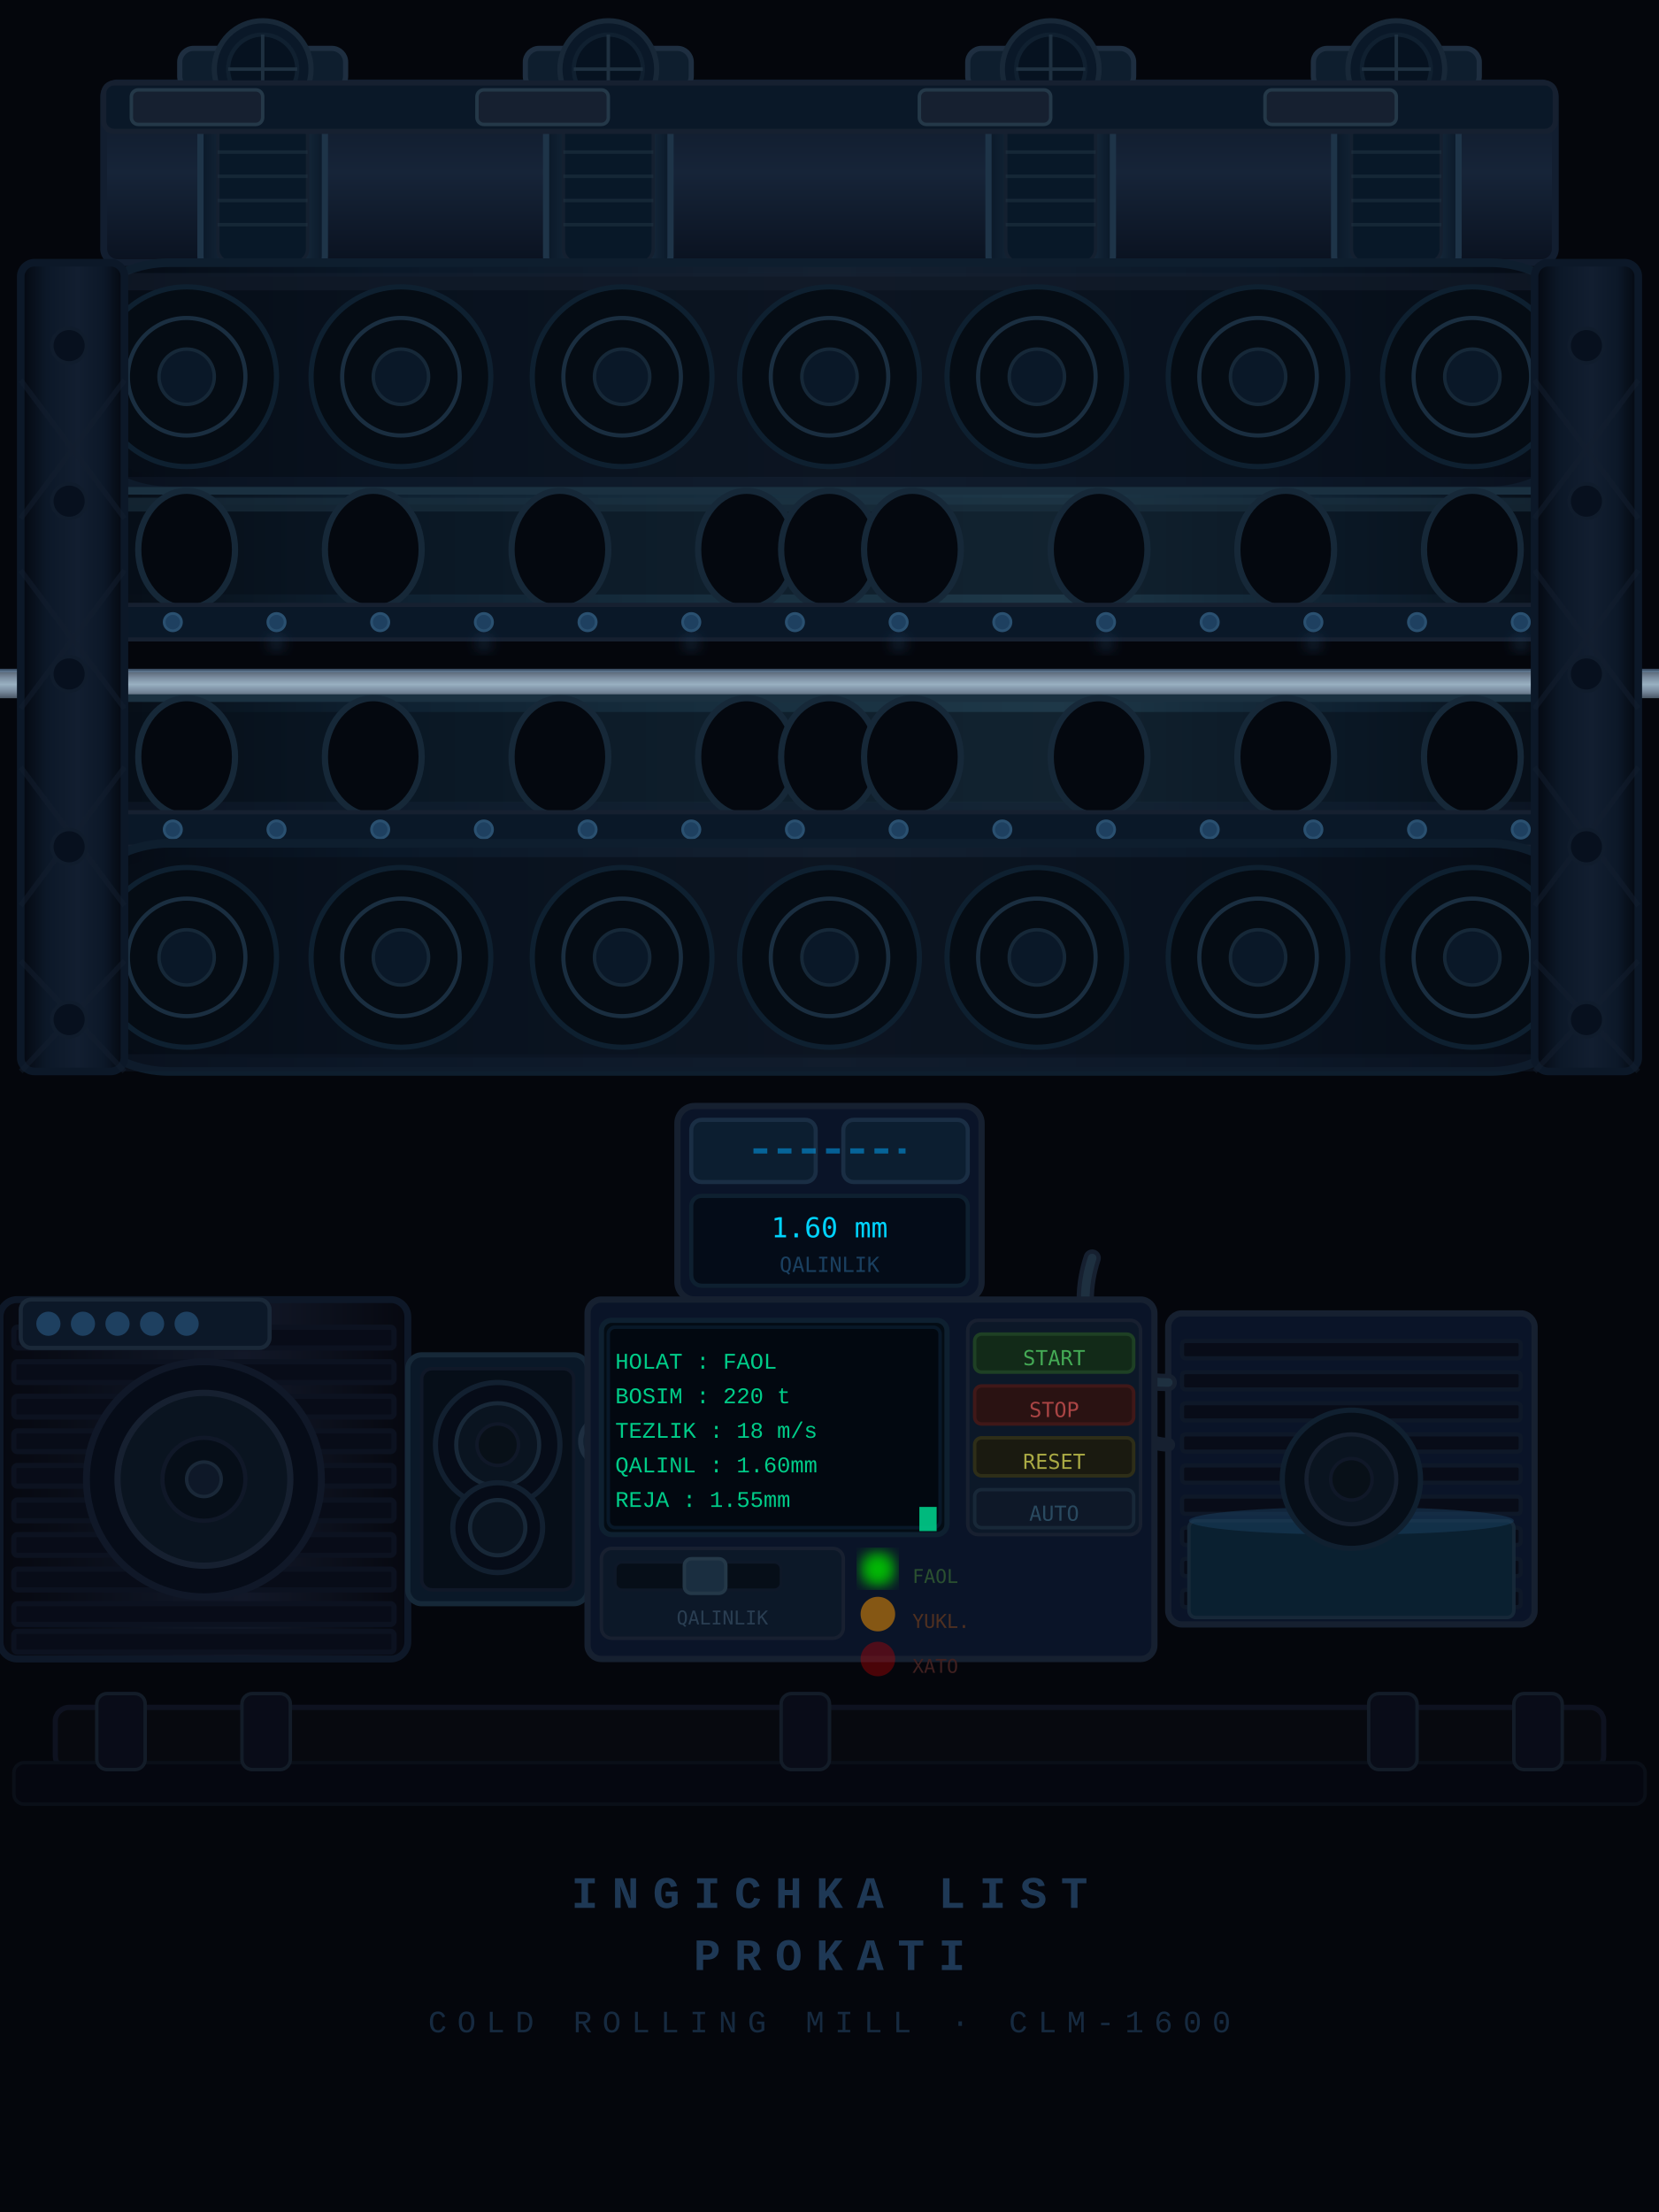
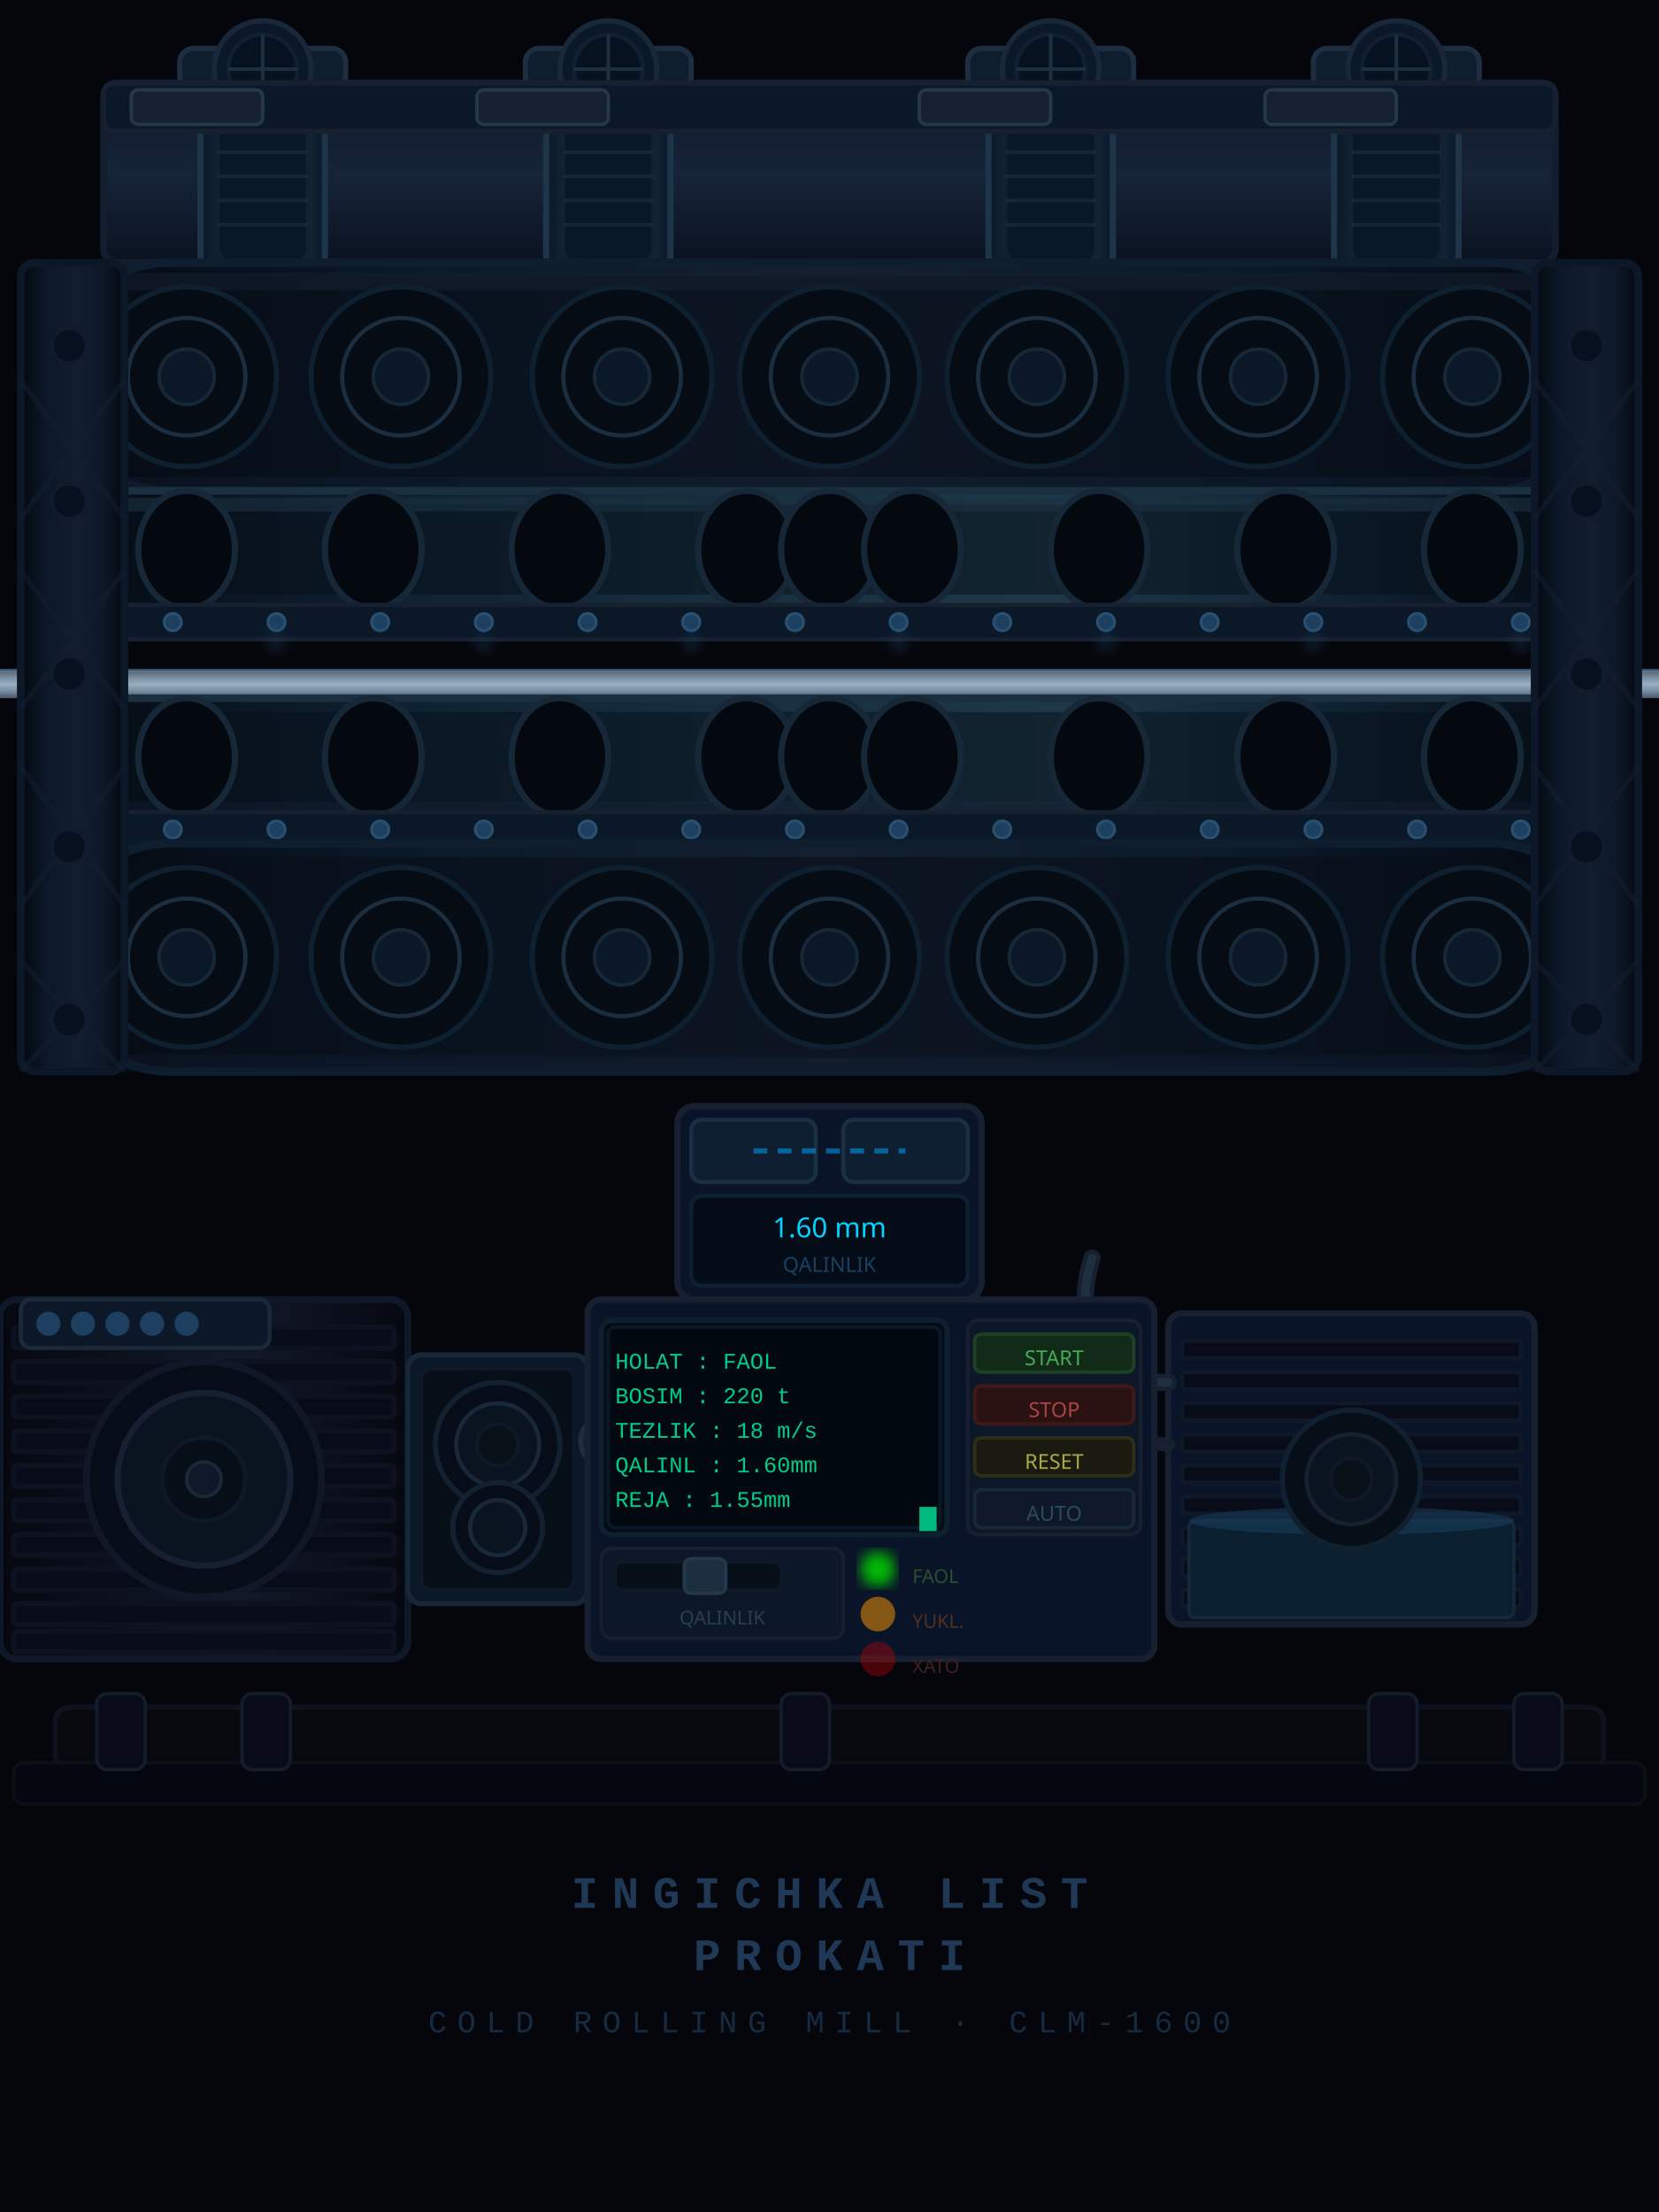
<svg xmlns="http://www.w3.org/2000/svg" viewBox="0 0 480 640">
  <defs>
    <linearGradient id="cl_frame" x1="0%" y1="0%" x2="100%" y2="0%">
      <stop offset="0%" stop-color="#040810" />
      <stop offset="25%" stop-color="#0c1828" />
      <stop offset="55%" stop-color="#121e30" />
      <stop offset="80%" stop-color="#0c1828" />
      <stop offset="100%" stop-color="#040810" />
    </linearGradient>
    <linearGradient id="cl_rolik_work" x1="0%" y1="0%" x2="100%" y2="0%">
      <stop offset="0%" stop-color="#050a12" />
      <stop offset="20%" stop-color="#0e2030" />
      <stop offset="45%" stop-color="#183040" />
      <stop offset="65%" stop-color="#1e3848" />
      <stop offset="85%" stop-color="#0e2030" />
      <stop offset="100%" stop-color="#050a12" />
    </linearGradient>
    <linearGradient id="cl_rolik_back" x1="0%" y1="0%" x2="100%" y2="0%">
      <stop offset="0%" stop-color="#040810" />
      <stop offset="22%" stop-color="#0a1828" />
      <stop offset="50%" stop-color="#142030" />
      <stop offset="78%" stop-color="#0a1828" />
      <stop offset="100%" stop-color="#040810" />
    </linearGradient>
    <linearGradient id="cl_band" x1="0%" y1="0%" x2="0%" y2="100%">
      <stop offset="0%" stop-color="#3a4858" />
      <stop offset="25%" stop-color="#5a7088" />
      <stop offset="50%" stop-color="#7090a8" />
      <stop offset="75%" stop-color="#5a7088" />
      <stop offset="100%" stop-color="#3a4858" />
    </linearGradient>
    <linearGradient id="cl_band_shine" x1="0%" y1="0%" x2="0%" y2="100%">
      <stop offset="0%" stop-color="#ffffff" stop-opacity="0.12" />
      <stop offset="50%" stop-color="#ffffff" stop-opacity="0.28" />
      <stop offset="100%" stop-color="#ffffff" stop-opacity="0.08" />
    </linearGradient>
    <linearGradient id="cl_press" x1="0%" y1="0%" x2="0%" y2="100%">
      <stop offset="0%" stop-color="#0e1828" />
      <stop offset="50%" stop-color="#162438" />
      <stop offset="100%" stop-color="#0a1220" />
    </linearGradient>
    <linearGradient id="cl_motor" x1="0%" y1="0%" x2="100%" y2="0%">
      <stop offset="0%" stop-color="#060810" />
      <stop offset="40%" stop-color="#0e1422" />
      <stop offset="60%" stop-color="#121828" />
      <stop offset="100%" stop-color="#060810" />
    </linearGradient>
    <linearGradient id="cl_screw" x1="0%" y1="0%" x2="100%" y2="0%">
      <stop offset="0%" stop-color="#0a1828" />
      <stop offset="40%" stop-color="#1e3448" />
      <stop offset="60%" stop-color="#243e54" />
      <stop offset="100%" stop-color="#0a1828" />
    </linearGradient>
    <radialGradient id="cl_oil_drop" cx="50%" cy="30%" r="60%">
      <stop offset="0%" stop-color="#aacc00" stop-opacity="0.5" />
      <stop offset="100%" stop-color="#448800" stop-opacity="0" />
    </radialGradient>
    <filter id="cl_glow3">
      <feGaussianBlur stdDeviation="3" result="b" />
      <feMerge>
        <feMergeNode in="b" />
        <feMergeNode in="SourceGraphic" />
      </feMerge>
    </filter>
    <filter id="cl_glow6">
      <feGaussianBlur stdDeviation="6" result="b" />
      <feMerge>
        <feMergeNode in="b" />
        <feMergeNode in="SourceGraphic" />
      </feMerge>
    </filter>
    <filter id="cl_blur2">
      <feGaussianBlur stdDeviation="2" />
    </filter>
    <filter id="cl_blur4">
      <feGaussianBlur stdDeviation="4" />
    </filter>
  </defs>
  <rect width="480" height="640" fill="#04060c" />
  <rect x="30" y="24" width="420" height="52" rx="4" fill="url(#cl_press)" stroke="#121e30" stroke-width="2" />
  <g>
    <rect x="58" y="18" width="36" height="62" rx="6" fill="url(#cl_screw)" stroke="#1e3448" stroke-width="1.8" />
    <rect x="63" y="22" width="26" height="54" rx="4" fill="#081828" stroke="#142030" stroke-width="1" />
    <g stroke="#1e3040" stroke-width="1" opacity="0.6">
      <line x1="63" y1="30" x2="89" y2="30" />
      <line x1="63" y1="37" x2="89" y2="37" />
      <line x1="63" y1="44" x2="89" y2="44" />
      <line x1="63" y1="51" x2="89" y2="51" />
      <line x1="63" y1="58" x2="89" y2="58" />
      <line x1="63" y1="65" x2="89" y2="65" />
    </g>
    <rect x="52" y="14" width="48" height="12" rx="4" fill="#0e1e2e" stroke="#1e2e40" stroke-width="1.5" />
    <circle cx="76" cy="20" r="14" fill="#0a1828" stroke="#182838" stroke-width="1.5" />
    <circle cx="76" cy="20" r="10" fill="#061220" stroke="#102030" stroke-width="1.2">
      <animateTransform attributeName="transform" type="rotate" from="0 76 20" to="360 76 20" dur="4s" repeatCount="indefinite" />
    </circle>
    <g stroke="#1e3040" stroke-width="1" fill="none">
      <line x1="76" y1="10" x2="76" y2="30" />
      <line x1="66" y1="20" x2="86" y2="20" />
    </g>
  </g>
  <g>
    <rect x="158" y="18" width="36" height="62" rx="6" fill="url(#cl_screw)" stroke="#1e3448" stroke-width="1.8" />
    <rect x="163" y="22" width="26" height="54" rx="4" fill="#081828" stroke="#142030" stroke-width="1" />
    <g stroke="#1e3040" stroke-width="1" opacity="0.6">
      <line x1="163" y1="30" x2="189" y2="30" />
      <line x1="163" y1="37" x2="189" y2="37" />
      <line x1="163" y1="44" x2="189" y2="44" />
      <line x1="163" y1="51" x2="189" y2="51" />
      <line x1="163" y1="58" x2="189" y2="58" />
      <line x1="163" y1="65" x2="189" y2="65" />
    </g>
    <rect x="152" y="14" width="48" height="12" rx="4" fill="#0e1e2e" stroke="#1e2e40" stroke-width="1.5" />
    <circle cx="176" cy="20" r="14" fill="#0a1828" stroke="#182838" stroke-width="1.5" />
    <circle cx="176" cy="20" r="10" fill="#061220" stroke="#102030" stroke-width="1.2">
      <animateTransform attributeName="transform" type="rotate" from="0 176 20" to="360 176 20" dur="4s" repeatCount="indefinite" />
    </circle>
    <g stroke="#1e3040" stroke-width="1" fill="none">
      <line x1="176" y1="10" x2="176" y2="30" />
      <line x1="166" y1="20" x2="186" y2="20" />
    </g>
  </g>
  <g>
    <rect x="286" y="18" width="36" height="62" rx="6" fill="url(#cl_screw)" stroke="#1e3448" stroke-width="1.8" />
    <rect x="291" y="22" width="26" height="54" rx="4" fill="#081828" stroke="#142030" stroke-width="1" />
    <g stroke="#1e3040" stroke-width="1" opacity="0.6">
      <line x1="291" y1="30" x2="317" y2="30" />
      <line x1="291" y1="37" x2="317" y2="37" />
      <line x1="291" y1="44" x2="317" y2="44" />
      <line x1="291" y1="51" x2="317" y2="51" />
      <line x1="291" y1="58" x2="317" y2="58" />
      <line x1="291" y1="65" x2="317" y2="65" />
    </g>
    <rect x="280" y="14" width="48" height="12" rx="4" fill="#0e1e2e" stroke="#1e2e40" stroke-width="1.5" />
    <circle cx="304" cy="20" r="14" fill="#0a1828" stroke="#182838" stroke-width="1.5" />
    <circle cx="304" cy="20" r="10" fill="#061220" stroke="#102030" stroke-width="1.2">
      <animateTransform attributeName="transform" type="rotate" from="0 304 20" to="360 304 20" dur="4s" repeatCount="indefinite" />
    </circle>
    <g stroke="#1e3040" stroke-width="1" fill="none">
      <line x1="304" y1="10" x2="304" y2="30" />
      <line x1="294" y1="20" x2="314" y2="20" />
    </g>
  </g>
  <g>
    <rect x="386" y="18" width="36" height="62" rx="6" fill="url(#cl_screw)" stroke="#1e3448" stroke-width="1.8" />
    <rect x="391" y="22" width="26" height="54" rx="4" fill="#081828" stroke="#142030" stroke-width="1" />
    <g stroke="#1e3040" stroke-width="1" opacity="0.6">
      <line x1="391" y1="30" x2="417" y2="30" />
      <line x1="391" y1="37" x2="417" y2="37" />
      <line x1="391" y1="44" x2="417" y2="44" />
      <line x1="391" y1="51" x2="417" y2="51" />
      <line x1="391" y1="58" x2="417" y2="58" />
      <line x1="391" y1="65" x2="417" y2="65" />
    </g>
    <rect x="380" y="14" width="48" height="12" rx="4" fill="#0e1e2e" stroke="#1e2e40" stroke-width="1.5" />
    <circle cx="404" cy="20" r="14" fill="#0a1828" stroke="#182838" stroke-width="1.5" />
    <circle cx="404" cy="20" r="10" fill="#061220" stroke="#102030" stroke-width="1.2">
      <animateTransform attributeName="transform" type="rotate" from="0 404 20" to="360 404 20" dur="4s" repeatCount="indefinite" />
    </circle>
    <g stroke="#1e3040" stroke-width="1" fill="none">
      <line x1="404" y1="10" x2="404" y2="30" />
      <line x1="394" y1="20" x2="414" y2="20" />
    </g>
  </g>
  <rect x="30" y="24" width="420" height="14" rx="3" fill="#0a1828" stroke="#162030" stroke-width="1.5" />
  <g fill="#162030" stroke="#243848" stroke-width="1">
    <rect x="38" y="26" width="38" height="10" rx="2" />
    <rect x="138" y="26" width="38" height="10" rx="2" />
    <rect x="266" y="26" width="38" height="10" rx="2" />
    <rect x="366" y="26" width="38" height="10" rx="2" />
  </g>
  <rect x="16" y="76" width="448" height="66" rx="33" fill="url(#cl_rolik_back)" stroke="#0e1e2e" stroke-width="2.5" />
  <rect x="20" y="80" width="440" height="58" rx="29" fill="#060e18" opacity="0.6" />
  <rect x="16" y="79" width="448" height="5" rx="2" fill="#152030" opacity="0.5" />
  <rect x="16" y="138" width="448" height="4" rx="2" fill="#0e1828" opacity="0.5" />
  <g fill="#050c14" stroke="#0e2030" stroke-width="1.5">
    <circle cx="54" cy="109" r="26" />
    <circle cx="116" cy="109" r="26" />
    <circle cx="180" cy="109" r="26" />
    <circle cx="240" cy="109" r="26" />
    <circle cx="300" cy="109" r="26" />
    <circle cx="364" cy="109" r="26" />
    <circle cx="426" cy="109" r="26" />
  </g>
  <g fill="none" stroke="#1a2e40" stroke-width="1.2">
    <circle cx="54" cy="109" r="17" />
    <circle cx="116" cy="109" r="17" />
    <circle cx="180" cy="109" r="17" />
    <circle cx="240" cy="109" r="17" />
    <circle cx="300" cy="109" r="17" />
    <circle cx="364" cy="109" r="17" />
    <circle cx="426" cy="109" r="17" />
  </g>
  <g fill="#0a1828" stroke="#162838" stroke-width="1">
    <circle cx="54" cy="109" r="8" />
    <circle cx="116" cy="109" r="8" />
    <circle cx="180" cy="109" r="8" />
    <circle cx="240" cy="109" r="8" />
    <circle cx="300" cy="109" r="8" />
    <circle cx="364" cy="109" r="8" />
    <circle cx="426" cy="109" r="8" />
  </g>
  <rect x="20" y="142" width="440" height="34" rx="17" fill="url(#cl_rolik_work)" stroke="#1a3040" stroke-width="2.2" />
  <rect x="24" y="146" width="432" height="26" rx="13" fill="#060e18" opacity="0.5" />
  <rect x="20" y="144" width="440" height="4" rx="2" fill="#1a3040" opacity="0.6" />
  <g fill="#04080f" stroke="#162838" stroke-width="1.8">
    <ellipse cx="54" cy="159" rx="14" ry="17">
      <animateTransform attributeName="transform" type="rotate" from="0 54 159" to="360 54 159" dur="0.9s" repeatCount="indefinite" />
    </ellipse>
    <ellipse cx="108" cy="159" rx="14" ry="17">
      <animateTransform attributeName="transform" type="rotate" from="0 108 159" to="360 108 159" dur="0.9s" repeatCount="indefinite" />
    </ellipse>
    <ellipse cx="162" cy="159" rx="14" ry="17">
      <animateTransform attributeName="transform" type="rotate" from="0 162 159" to="360 162 159" dur="0.9s" repeatCount="indefinite" />
    </ellipse>
    <ellipse cx="216" cy="159" rx="14" ry="17">
      <animateTransform attributeName="transform" type="rotate" from="0 216 159" to="360 216 159" dur="0.9s" repeatCount="indefinite" />
    </ellipse>
    <ellipse cx="240" cy="159" rx="14" ry="17">
      <animateTransform attributeName="transform" type="rotate" from="0 240 159" to="360 240 159" dur="0.9s" repeatCount="indefinite" />
    </ellipse>
    <ellipse cx="264" cy="159" rx="14" ry="17">
      <animateTransform attributeName="transform" type="rotate" from="0 264 159" to="360 264 159" dur="0.9s" repeatCount="indefinite" />
    </ellipse>
    <ellipse cx="318" cy="159" rx="14" ry="17">
      <animateTransform attributeName="transform" type="rotate" from="0 318 159" to="360 318 159" dur="0.9s" repeatCount="indefinite" />
    </ellipse>
    <ellipse cx="372" cy="159" rx="14" ry="17">
      <animateTransform attributeName="transform" type="rotate" from="0 372 159" to="360 372 159" dur="0.9s" repeatCount="indefinite" />
    </ellipse>
    <ellipse cx="426" cy="159" rx="14" ry="17">
      <animateTransform attributeName="transform" type="rotate" from="0 426 159" to="360 426 159" dur="0.9s" repeatCount="indefinite" />
    </ellipse>
  </g>
  <rect x="20" y="175" width="440" height="10" rx="4" fill="#0a1828" stroke="#162030" stroke-width="1.2" />
  <g fill="#1e4060" stroke="#2a5070" stroke-width="0.8">
    <circle cx="50" cy="180" r="2.5" />
    <circle cx="80" cy="180" r="2.5" />
    <circle cx="110" cy="180" r="2.5" />
    <circle cx="140" cy="180" r="2.5" />
    <circle cx="170" cy="180" r="2.5" />
    <circle cx="200" cy="180" r="2.5" />
    <circle cx="230" cy="180" r="2.5" />
    <circle cx="260" cy="180" r="2.5" />
    <circle cx="290" cy="180" r="2.5" />
    <circle cx="320" cy="180" r="2.5" />
    <circle cx="350" cy="180" r="2.5" />
    <circle cx="380" cy="180" r="2.5" />
    <circle cx="410" cy="180" r="2.5" />
    <circle cx="440" cy="180" r="2.5" />
  </g>
  <g fill="#224466" opacity="0.6" filter="url(#cl_blur2)">
    <ellipse cx="80" cy="186" rx="1.5" ry="3">
      <animate attributeName="cy" values="182;196;182" dur="0.8s" repeatCount="indefinite" />
      <animate attributeName="opacity" values="0.6;0;0.6" dur="0.8s" repeatCount="indefinite" />
    </ellipse>
    <ellipse cx="140" cy="186" rx="1.5" ry="3">
      <animate attributeName="cy" values="182;196;182" dur="0.7s" begin="0.15s" repeatCount="indefinite" />
      <animate attributeName="opacity" values="0.6;0;0.6" dur="0.7s" begin="0.15s" repeatCount="indefinite" />
    </ellipse>
    <ellipse cx="200" cy="186" rx="1.5" ry="3">
      <animate attributeName="cy" values="182;196;182" dur="0.85s" begin="0.3s" repeatCount="indefinite" />
      <animate attributeName="opacity" values="0.6;0;0.6" dur="0.85s" begin="0.3s" repeatCount="indefinite" />
    </ellipse>
    <ellipse cx="260" cy="186" rx="1.5" ry="3">
      <animate attributeName="cy" values="182;196;182" dur="0.75s" begin="0.1s" repeatCount="indefinite" />
      <animate attributeName="opacity" values="0.6;0;0.6" dur="0.75s" begin="0.1s" repeatCount="indefinite" />
    </ellipse>
    <ellipse cx="320" cy="186" rx="1.5" ry="3">
      <animate attributeName="cy" values="182;196;182" dur="0.9s" begin="0.4s" repeatCount="indefinite" />
      <animate attributeName="opacity" values="0.6;0;0.6" dur="0.9s" begin="0.4s" repeatCount="indefinite" />
    </ellipse>
    <ellipse cx="380" cy="186" rx="1.5" ry="3">
      <animate attributeName="cy" values="182;196;182" dur="0.8s" begin="0.2s" repeatCount="indefinite" />
      <animate attributeName="opacity" values="0.6;0;0.6" dur="0.8s" begin="0.2s" repeatCount="indefinite" />
    </ellipse>
    <ellipse cx="440" cy="186" rx="1.5" ry="3">
      <animate attributeName="cy" values="182;196;182" dur="0.72s" begin="0.35s" repeatCount="indefinite" />
      <animate attributeName="opacity" values="0.6;0;0.6" dur="0.72s" begin="0.35s" repeatCount="indefinite" />
    </ellipse>
  </g>
  <rect x="0" y="194" width="28" height="8" fill="url(#cl_band)" />
  <rect x="0" y="194" width="480" height="8" fill="url(#cl_band)" />
  <rect x="0" y="194" width="480" height="8" fill="url(#cl_band_shine)" />
  <rect x="-60" y="194" width="40" height="8" fill="#ffffff" opacity="0.14">
    <animate attributeName="x" values="-60;520" dur="0.8s" repeatCount="indefinite" />
  </rect>
  <rect x="-120" y="194" width="30" height="8" fill="#ffffff" opacity="0.08">
    <animate attributeName="x" values="-120;520" dur="0.8s" begin="0.25s" repeatCount="indefinite" />
  </rect>
  <line x1="0" y1="194" x2="480" y2="194" stroke="#6080a0" stroke-width="1" opacity="0.6" />
  <line x1="0" y1="202" x2="480" y2="202" stroke="#4060808" stroke-width="1" opacity="0.5" />
  <rect x="20" y="202" width="440" height="34" rx="17" fill="url(#cl_rolik_work)" stroke="#1a3040" stroke-width="2.2" />
  <rect x="24" y="206" width="432" height="26" rx="13" fill="#060e18" opacity="0.5" />
  <rect x="20" y="232" width="440" height="4" rx="2" fill="#0e1828" opacity="0.6" />
  <g fill="#04080f" stroke="#162838" stroke-width="1.8">
    <ellipse cx="54" cy="219" rx="14" ry="17">
      <animateTransform attributeName="transform" type="rotate" from="0 54 219" to="-360 54 219" dur="0.9s" repeatCount="indefinite" />
    </ellipse>
    <ellipse cx="108" cy="219" rx="14" ry="17">
      <animateTransform attributeName="transform" type="rotate" from="0 108 219" to="-360 108 219" dur="0.9s" repeatCount="indefinite" />
    </ellipse>
    <ellipse cx="162" cy="219" rx="14" ry="17">
      <animateTransform attributeName="transform" type="rotate" from="0 162 219" to="-360 162 219" dur="0.9s" repeatCount="indefinite" />
    </ellipse>
    <ellipse cx="216" cy="219" rx="14" ry="17">
      <animateTransform attributeName="transform" type="rotate" from="0 216 219" to="-360 216 219" dur="0.9s" repeatCount="indefinite" />
    </ellipse>
    <ellipse cx="240" cy="219" rx="14" ry="17">
      <animateTransform attributeName="transform" type="rotate" from="0 240 219" to="-360 240 219" dur="0.9s" repeatCount="indefinite" />
    </ellipse>
    <ellipse cx="264" cy="219" rx="14" ry="17">
      <animateTransform attributeName="transform" type="rotate" from="0 264 219" to="-360 264 219" dur="0.9s" repeatCount="indefinite" />
    </ellipse>
    <ellipse cx="318" cy="219" rx="14" ry="17">
      <animateTransform attributeName="transform" type="rotate" from="0 318 219" to="-360 318 219" dur="0.9s" repeatCount="indefinite" />
    </ellipse>
    <ellipse cx="372" cy="219" rx="14" ry="17">
      <animateTransform attributeName="transform" type="rotate" from="0 372 219" to="-360 372 219" dur="0.9s" repeatCount="indefinite" />
    </ellipse>
    <ellipse cx="426" cy="219" rx="14" ry="17">
      <animateTransform attributeName="transform" type="rotate" from="0 426 219" to="-360 426 219" dur="0.9s" repeatCount="indefinite" />
    </ellipse>
  </g>
  <rect x="20" y="235" width="440" height="10" rx="4" fill="#0a1828" stroke="#162030" stroke-width="1.2" />
  <g fill="#1e4060" stroke="#2a5070" stroke-width="0.8">
    <circle cx="50" cy="240" r="2.5" />
    <circle cx="80" cy="240" r="2.5" />
    <circle cx="110" cy="240" r="2.5" />
    <circle cx="140" cy="240" r="2.5" />
    <circle cx="170" cy="240" r="2.5" />
    <circle cx="200" cy="240" r="2.5" />
    <circle cx="230" cy="240" r="2.5" />
    <circle cx="260" cy="240" r="2.5" />
    <circle cx="290" cy="240" r="2.5" />
    <circle cx="320" cy="240" r="2.5" />
    <circle cx="350" cy="240" r="2.5" />
    <circle cx="380" cy="240" r="2.5" />
    <circle cx="410" cy="240" r="2.5" />
    <circle cx="440" cy="240" r="2.5" />
  </g>
  <rect x="16" y="244" width="448" height="66" rx="33" fill="url(#cl_rolik_back)" stroke="#0e1e2e" stroke-width="2.5" />
  <rect x="20" y="248" width="440" height="58" rx="29" fill="#060e18" opacity="0.6" />
  <rect x="16" y="305" width="448" height="5" rx="2" fill="#0e1828" opacity="0.5" />
  <g fill="#050c14" stroke="#0e2030" stroke-width="1.5">
    <circle cx="54" cy="277" r="26" />
    <circle cx="116" cy="277" r="26" />
    <circle cx="180" cy="277" r="26" />
    <circle cx="240" cy="277" r="26" />
    <circle cx="300" cy="277" r="26" />
    <circle cx="364" cy="277" r="26" />
    <circle cx="426" cy="277" r="26" />
  </g>
  <g fill="none" stroke="#1a2e40" stroke-width="1.2">
    <circle cx="54" cy="277" r="17" />
    <circle cx="116" cy="277" r="17" />
    <circle cx="180" cy="277" r="17" />
    <circle cx="240" cy="277" r="17" />
    <circle cx="300" cy="277" r="17" />
    <circle cx="364" cy="277" r="17" />
    <circle cx="426" cy="277" r="17" />
  </g>
  <g fill="#0a1828" stroke="#162838" stroke-width="1">
    <circle cx="54" cy="277" r="8" />
    <circle cx="116" cy="277" r="8" />
    <circle cx="180" cy="277" r="8" />
    <circle cx="240" cy="277" r="8" />
    <circle cx="300" cy="277" r="8" />
    <circle cx="364" cy="277" r="8" />
    <circle cx="426" cy="277" r="8" />
  </g>
  <rect x="6" y="76" width="30" height="234" rx="4" fill="url(#cl_frame)" stroke="#0c1828" stroke-width="2.2" />
  <g stroke="#121e2e" stroke-width="1.5" opacity="0.55">
    <line x1="6" y1="110" x2="36" y2="150" />
    <line x1="36" y1="110" x2="6" y2="150" />
    <line x1="6" y1="165" x2="36" y2="205" />
    <line x1="36" y1="165" x2="6" y2="205" />
    <line x1="6" y1="222" x2="36" y2="262" />
    <line x1="36" y1="222" x2="6" y2="262" />
    <line x1="6" y1="278" x2="36" y2="310" />
    <line x1="36" y1="278" x2="6" y2="310" />
  </g>
  <g fill="#07101e" stroke="#101c2c" stroke-width="1">
    <circle cx="20" cy="100" r="5" />
    <circle cx="20" cy="145" r="5" />
    <circle cx="20" cy="195" r="5" />
    <circle cx="20" cy="245" r="5" />
    <circle cx="20" cy="295" r="5" />
  </g>
  <rect x="444" y="76" width="30" height="234" rx="4" fill="url(#cl_frame)" stroke="#0c1828" stroke-width="2.2" />
  <g stroke="#121e2e" stroke-width="1.5" opacity="0.55">
    <line x1="444" y1="110" x2="474" y2="150" />
    <line x1="474" y1="110" x2="444" y2="150" />
    <line x1="444" y1="165" x2="474" y2="205" />
    <line x1="474" y1="165" x2="444" y2="205" />
    <line x1="444" y1="222" x2="474" y2="262" />
    <line x1="474" y1="222" x2="444" y2="262" />
    <line x1="444" y1="278" x2="474" y2="310" />
    <line x1="474" y1="278" x2="444" y2="310" />
  </g>
  <g fill="#07101e" stroke="#101c2c" stroke-width="1">
    <circle cx="459" cy="100" r="5" />
    <circle cx="459" cy="145" r="5" />
    <circle cx="459" cy="195" r="5" />
    <circle cx="459" cy="245" r="5" />
    <circle cx="459" cy="295" r="5" />
  </g>
  <rect x="0" y="376" width="118" height="104" rx="5" fill="url(#cl_motor)" stroke="#0e1828" stroke-width="2" />
  <g stroke="#0c1220" stroke-width="1.5" fill="#080c18">
    <rect x="4" y="384" width="110" height="6" rx="1" />
    <rect x="4" y="394" width="110" height="6" rx="1" />
    <rect x="4" y="404" width="110" height="6" rx="1" />
    <rect x="4" y="414" width="110" height="6" rx="1" />
    <rect x="4" y="424" width="110" height="6" rx="1" />
    <rect x="4" y="434" width="110" height="6" rx="1" />
    <rect x="4" y="444" width="110" height="6" rx="1" />
    <rect x="4" y="454" width="110" height="6" rx="1" />
    <rect x="4" y="464" width="110" height="6" rx="1" />
    <rect x="4" y="472" width="110" height="6" rx="1" />
  </g>
  <circle cx="59" cy="428" r="34" fill="#060c18" stroke="#101828" stroke-width="2" />
  <circle cx="59" cy="428" r="25" fill="#0a1420" stroke="#162030" stroke-width="1.8">
    <animateTransform attributeName="transform" type="rotate" from="0 59 428" to="360 59 428" dur="1.5s" repeatCount="indefinite" />
  </circle>
  <circle cx="59" cy="428" r="12" fill="#060e18" stroke="#101828" stroke-width="1.2" />
  <circle cx="59" cy="428" r="5" fill="#0e1828" stroke="#1a2838" stroke-width="1" />
  <rect x="6" y="376" width="72" height="14" rx="3" fill="#0c1828" stroke="#1a2838" stroke-width="1.2" />
  <g fill="#1e4060">
    <circle cx="14" cy="383" r="3.5" />
    <circle cx="24" cy="383" r="3.5" />
    <circle cx="34" cy="383" r="3.5" />
    <circle cx="44" cy="383" r="3.5" />
    <circle cx="54" cy="383" r="3.5" />
  </g>
  <rect x="118" y="392" width="52" height="72" rx="4" fill="#0a1828" stroke="#162838" stroke-width="1.5" />
  <rect x="122" y="396" width="44" height="64" rx="3" fill="#060e18" stroke="#101828" stroke-width="1" />
  <circle cx="144" cy="418" r="18" fill="#060c18" stroke="#122030" stroke-width="1.5" />
  <circle cx="144" cy="418" r="12" fill="#0a1420" stroke="#182838" stroke-width="1.2">
    <animateTransform attributeName="transform" type="rotate" from="0 144 418" to="360 144 418" dur="1.5s" repeatCount="indefinite" />
  </circle>
  <circle cx="144" cy="418" r="6" fill="#081018" stroke="#101828" stroke-width="1" />
  <circle cx="144" cy="442" r="13" fill="#060c18" stroke="#122030" stroke-width="1.5" />
  <circle cx="144" cy="442" r="8" fill="#0a1420" stroke="#182838" stroke-width="1.2">
    <animateTransform attributeName="transform" type="rotate" from="0 144 442" to="-360 144 442" dur="1.0s" repeatCount="indefinite" />
  </circle>
  <rect x="168" y="410" width="42" height="14" rx="7" fill="#102030" stroke="#1e2e40" stroke-width="1.5" />
  <rect x="196" y="320" width="88" height="56" rx="5" fill="#0a1428" stroke="#162030" stroke-width="1.8" />
  <rect x="200" y="324" width="36" height="18" rx="3" fill="#0c1e30" stroke="#1a2e44" stroke-width="1.2" />
  <rect x="244" y="324" width="36" height="18" rx="3" fill="#0c1e30" stroke="#1a2e44" stroke-width="1.2" />
  <line x1="218" y1="333" x2="262" y2="333" stroke="#00aaff" stroke-width="1.5" opacity="0.5" stroke-dasharray="4,3">
    <animate attributeName="opacity" values="0.5;0.1;0.5" dur="0.6s" repeatCount="indefinite" />
  </line>
  <rect x="200" y="346" width="80" height="26" rx="3" fill="#040c18" stroke="#0e2030" stroke-width="1.2" />
-   <text x="240" y="358" text-anchor="middle" font-family="monospace" font-size="8" fill="#00d4ff">1.60 mm</text>
-   <text x="240" y="368" text-anchor="middle" font-family="monospace" font-size="6" fill="#1a4060">QALINLIK</text>
+   <text x="240" y="358" text-anchor="middle" font-family="san-serif" font-size="8" fill="#00d4ff">1.60 mm</text>
+   <text x="240" y="368" text-anchor="middle" font-family="san-serif" font-size="6" fill="#1a4060">QALINLIK</text>
  <line x1="240" y1="376" x2="240" y2="393" stroke="#162030" stroke-width="3" />
  <rect x="338" y="380" width="106" height="90" rx="4" fill="#0a1428" stroke="#162030" stroke-width="1.8" />
  <g stroke="#0e1828" stroke-width="1.2" fill="#080c18">
    <rect x="342" y="388" width="98" height="5" rx="1" />
    <rect x="342" y="397" width="98" height="5" rx="1" />
    <rect x="342" y="406" width="98" height="5" rx="1" />
    <rect x="342" y="415" width="98" height="5" rx="1" />
    <rect x="342" y="424" width="98" height="5" rx="1" />
    <rect x="342" y="433" width="98" height="5" rx="1" />
    <rect x="342" y="442" width="98" height="5" rx="1" />
    <rect x="342" y="451" width="98" height="5" rx="1" />
    <rect x="342" y="460" width="98" height="5" rx="1" />
  </g>
  <rect x="344" y="440" width="94" height="28" rx="2" fill="#0a2030" stroke="#162838" stroke-width="1" />
  <ellipse cx="391" cy="440" rx="47" ry="4" fill="#1a4060" opacity="0.5" />
  <circle cx="391" cy="428" r="20" fill="#060e18" stroke="#102030" stroke-width="1.5" />
  <circle cx="391" cy="428" r="13" fill="#0a1420" stroke="#162030" stroke-width="1.2">
    <animateTransform attributeName="transform" type="rotate" from="0 391 428" to="360 391 428" dur="2.5s" repeatCount="indefinite" />
  </circle>
  <circle cx="391" cy="428" r="6" fill="#081018" stroke="#101828" stroke-width="1" />
  <path d="M338 400 Q320 400 316 388 Q312 376 316 364" fill="none" stroke="#162030" stroke-width="5" stroke-linecap="round" />
  <path d="M338 400 Q320 400 316 388 Q312 376 316 364" fill="none" stroke="#1e3040" stroke-width="2.5" stroke-linecap="round" />
  <path d="M338 418 Q330 418 320 408 Q310 398 304 388" fill="none" stroke="#162030" stroke-width="4" stroke-linecap="round" />
  <rect x="170" y="376" width="164" height="104" rx="4" fill="#0a1428" stroke="#162030" stroke-width="1.8" />
  <rect x="174" y="382" width="100" height="62" rx="3" fill="#030c14" stroke="#0e2030" stroke-width="1.5" />
  <rect x="176" y="384" width="96" height="58" rx="2" fill="#020810" stroke="#081828" stroke-width="1" />
-   <g font-family="'Courier New',monospace" font-size="6.5" fill="#00cc88">
+   <g font-family="'Courier New',san-serif" font-size="6.5" fill="#00cc88">
    <text x="178" y="396">HOLAT  : FAOL</text>
    <text x="178" y="406">BOSIM  : 220 t</text>
    <text x="178" y="416">TEZLIK : 18 m/s</text>
    <text x="178" y="426">QALINL : 1.60mm</text>
    <text x="178" y="436">REJA   : 1.55mm</text>
  </g>
  <rect x="266" y="436" width="5" height="7" fill="#00cc88" opacity="0.9">
    <animate attributeName="opacity" values="0.9;0;0.9" dur="0.8s" repeatCount="indefinite" />
  </rect>
  <rect x="280" y="382" width="50" height="62" rx="3" fill="#0c1828" stroke="#182030" stroke-width="1" />
  <g>
    <rect x="282" y="386" width="46" height="11" rx="2" fill="#122a18" stroke="#1e4024" stroke-width="1" />
-     <text x="305" y="395" text-anchor="middle" font-family="monospace" font-size="6" fill="#44aa55">START</text>
+     <text x="305" y="395" text-anchor="middle" font-family="san-serif" font-size="6" fill="#44aa55">START</text>
    <rect x="282" y="401" width="46" height="11" rx="2" fill="#2a1212" stroke="#401818" stroke-width="1" />
-     <text x="305" y="410" text-anchor="middle" font-family="monospace" font-size="6" fill="#aa4444">STOP</text>
+     <text x="305" y="410" text-anchor="middle" font-family="san-serif" font-size="6" fill="#aa4444">STOP</text>
    <rect x="282" y="416" width="46" height="11" rx="2" fill="#1a1a10" stroke="#2e2e18" stroke-width="1" />
-     <text x="305" y="425" text-anchor="middle" font-family="monospace" font-size="6" fill="#aaaa44">RESET</text>
+     <text x="305" y="425" text-anchor="middle" font-family="san-serif" font-size="6" fill="#aaaa44">RESET</text>
    <rect x="282" y="431" width="46" height="11" rx="2" fill="#0e1828" stroke="#182838" stroke-width="1" />
-     <text x="305" y="440" text-anchor="middle" font-family="monospace" font-size="6" fill="#2a4a60">AUTO</text>
+     <text x="305" y="440" text-anchor="middle" font-family="san-serif" font-size="6" fill="#2a4a60">AUTO</text>
  </g>
  <rect x="174" y="448" width="70" height="26" rx="3" fill="#0c1828" stroke="#182030" stroke-width="1" />
  <rect x="178" y="452" width="48" height="8" rx="2" fill="#060e18" stroke="#0e1828" stroke-width="0.8" />
  <rect x="198" y="451" width="12" height="10" rx="2" fill="#1a2e40" stroke="#243848" stroke-width="1" />
-   <text x="209" y="470" text-anchor="middle" font-family="monospace" font-size="5.5" fill="#2a3e52">QALINLIK</text>
+   <text x="209" y="470" text-anchor="middle" font-family="san-serif" font-size="5.5" fill="#2a3e52">QALINLIK</text>
  <g>
    <circle cx="254" cy="454" r="5" fill="#00cc00" opacity="0.9" filter="url(#cl_blur2)">
      <animate attributeName="opacity" values="0.9;0.4;0.9" dur="2s" repeatCount="indefinite" />
    </circle>
-     <text x="264" y="458" font-family="monospace" font-size="5.5" fill="#2a5030">FAOL</text>
+     <text x="264" y="458" font-family="san-serif" font-size="5.5" fill="#2a5030">FAOL</text>
    <circle cx="254" cy="467" r="5" fill="#ff9900" opacity="0.5" />
-     <text x="264" y="471" font-family="monospace" font-size="5.5" fill="#503020">YUKL.</text>
+     <text x="264" y="471" font-family="san-serif" font-size="5.5" fill="#503020">YUKL.</text>
    <circle cx="254" cy="480" r="5" fill="#cc0000" opacity="0.35" />
-     <text x="264" y="484" font-family="monospace" font-size="5.5" fill="#402020">XATO</text>
+     <text x="264" y="484" font-family="san-serif" font-size="5.5" fill="#402020">XATO</text>
  </g>
  <rect x="16" y="494" width="448" height="18" rx="4" fill="#07090f" stroke="#0e1220" stroke-width="1.5" />
  <rect x="4" y="510" width="472" height="12" rx="3" fill="#050710" stroke="#0a0f18" stroke-width="1" />
  <g fill="#090c18" stroke="#131c28" stroke-width="1">
    <rect x="28" y="490" width="14" height="22" rx="3" />
    <rect x="70" y="490" width="14" height="22" rx="3" />
    <rect x="226" y="490" width="14" height="22" rx="3" />
    <rect x="396" y="490" width="14" height="22" rx="3" />
    <rect x="438" y="490" width="14" height="22" rx="3" />
  </g>
-   <text x="240" y="552" text-anchor="middle" font-family="'Courier New',monospace" font-size="13" font-weight="bold" fill="#1e3855" letter-spacing="4">INGICHKA LIST</text>
-   <text x="240" y="570" text-anchor="middle" font-family="'Courier New',monospace" font-size="13" font-weight="bold" fill="#1e3855" letter-spacing="4">PROKATI</text>
-   <text x="240" y="588" text-anchor="middle" font-family="'Courier New',monospace" font-size="9" fill="#162a40" letter-spacing="3">COLD ROLLING MILL · CLM-1600</text>
+   <text x="240" y="552" text-anchor="middle" font-family="'Courier New',san-serif" font-size="13" font-weight="bold" fill="#1e3855" letter-spacing="4">INGICHKA LIST</text>
+   <text x="240" y="570" text-anchor="middle" font-family="'Courier New',san-serif" font-size="13" font-weight="bold" fill="#1e3855" letter-spacing="4">PROKATI</text>
+   <text x="240" y="588" text-anchor="middle" font-family="'Courier New',san-serif" font-size="9" fill="#162a40" letter-spacing="3">COLD ROLLING MILL · CLM-1600</text>
</svg>
